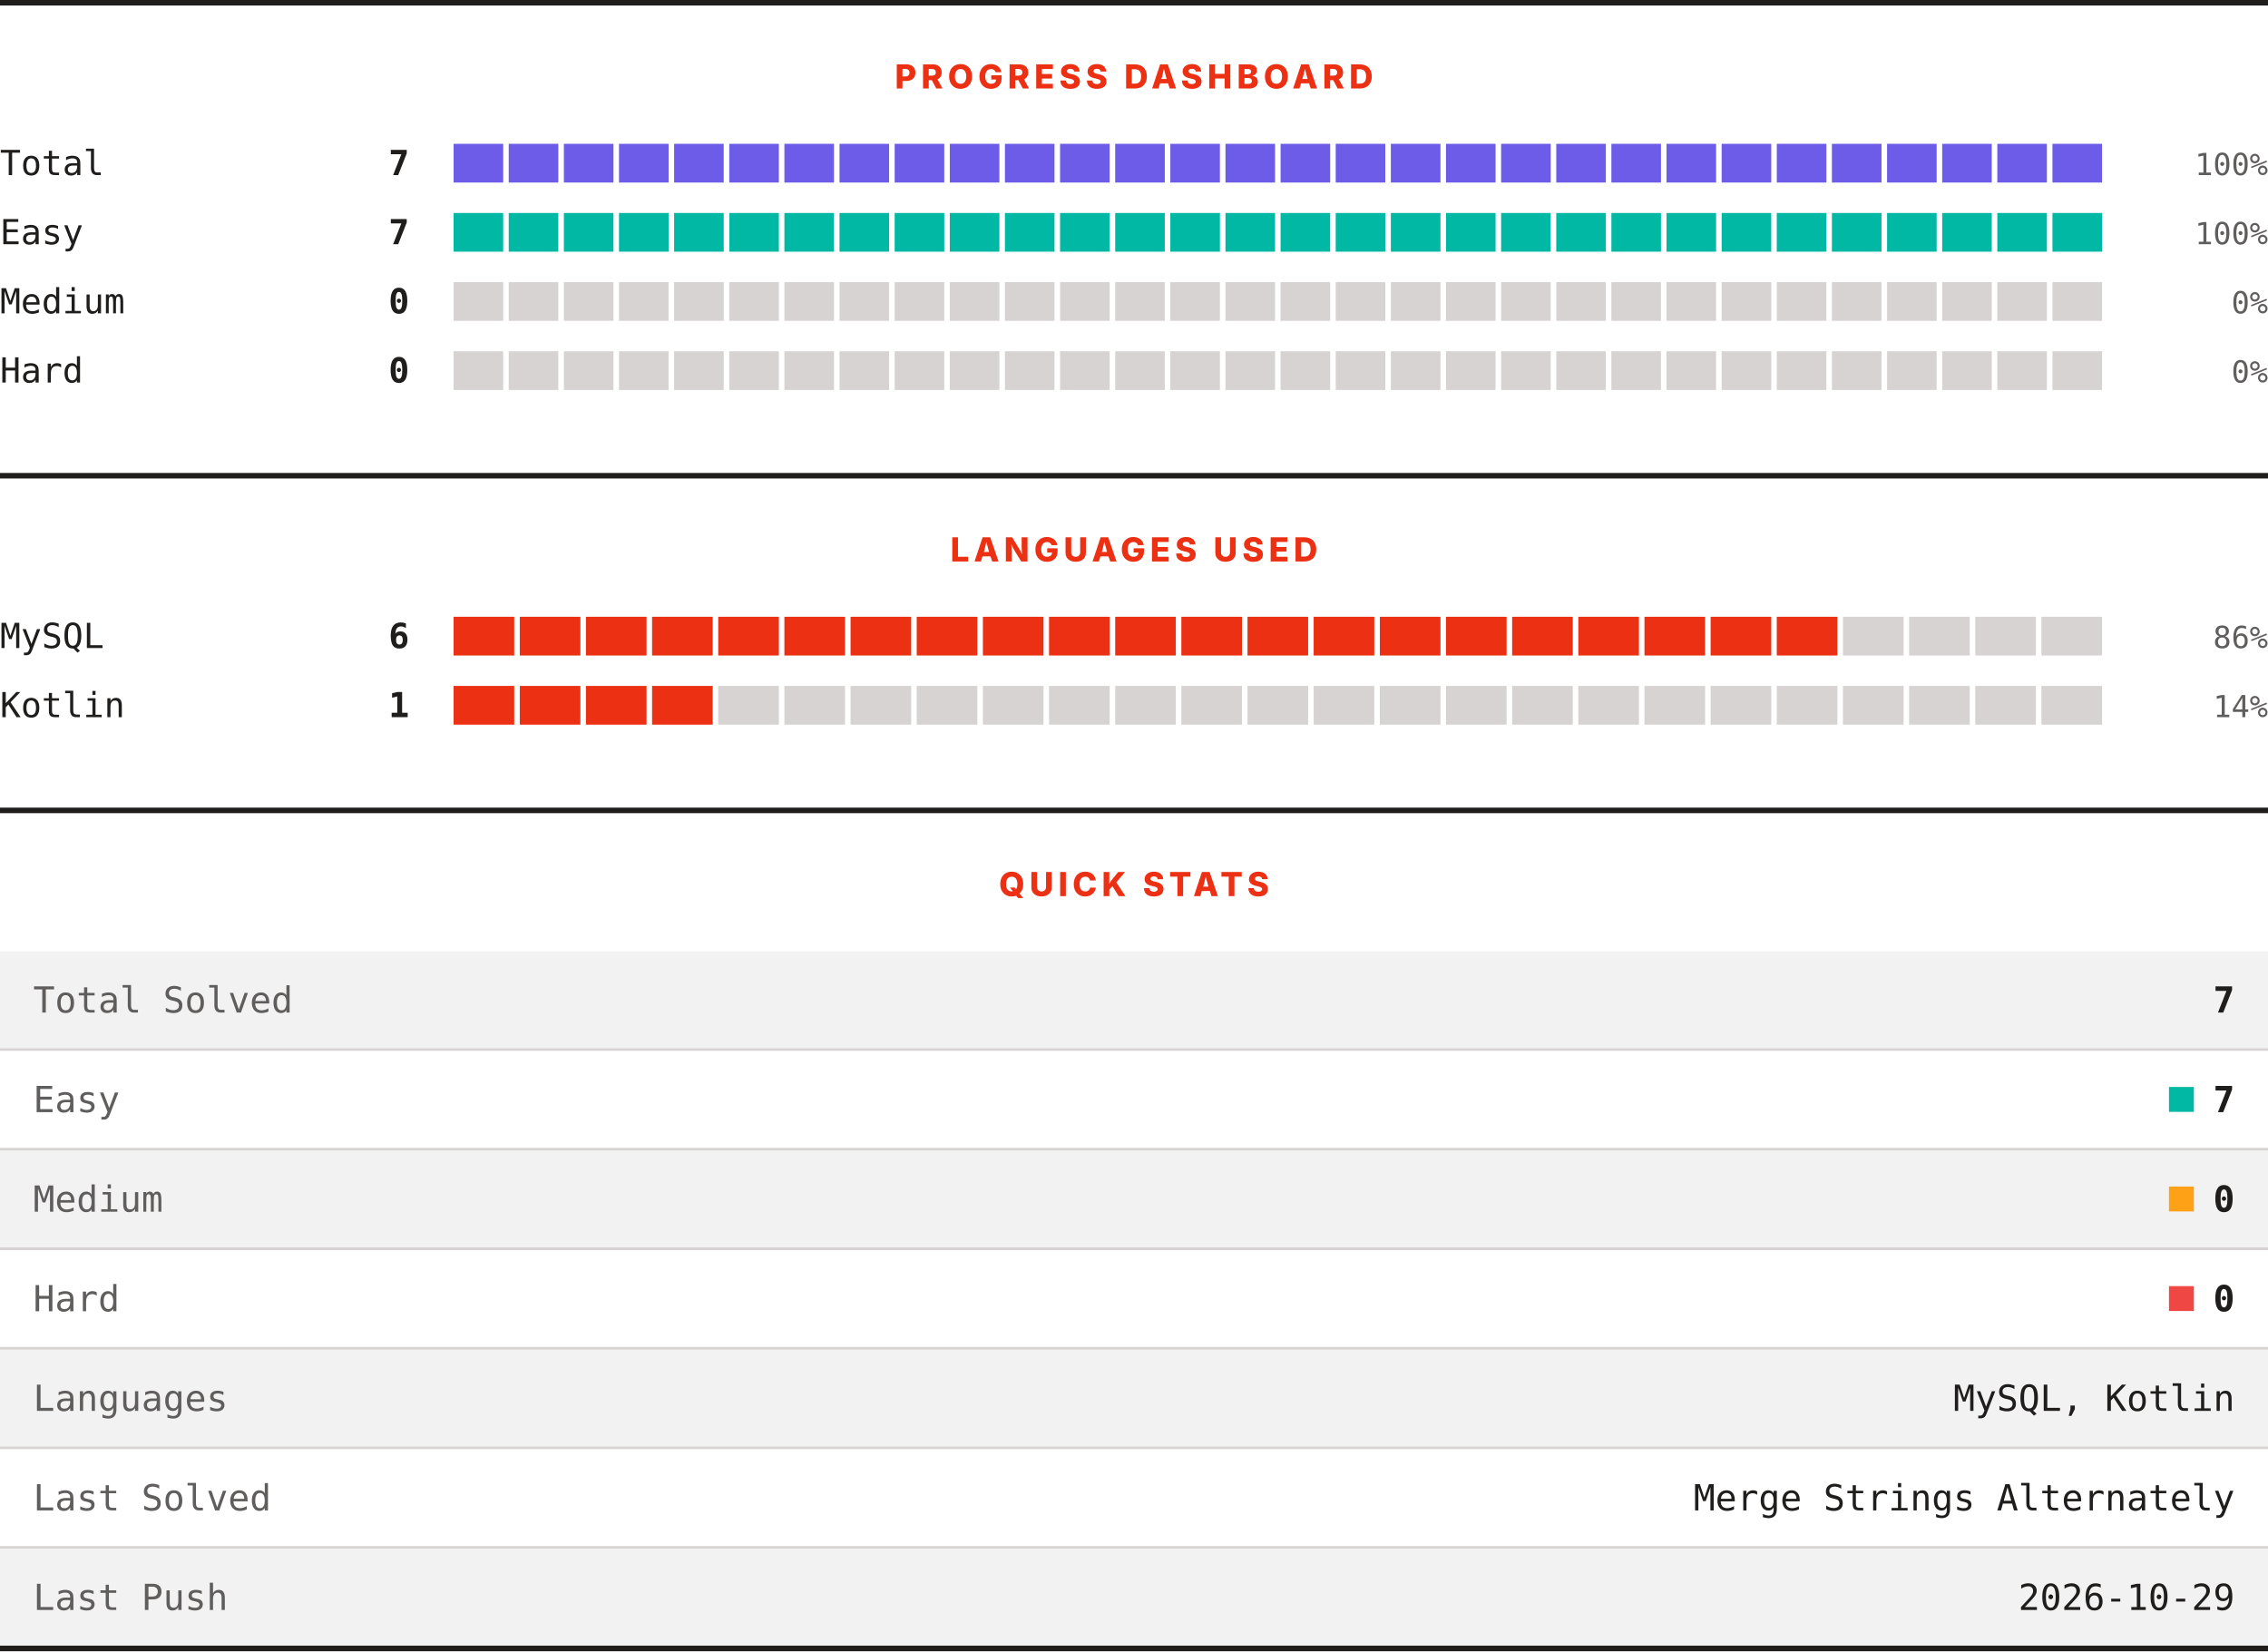
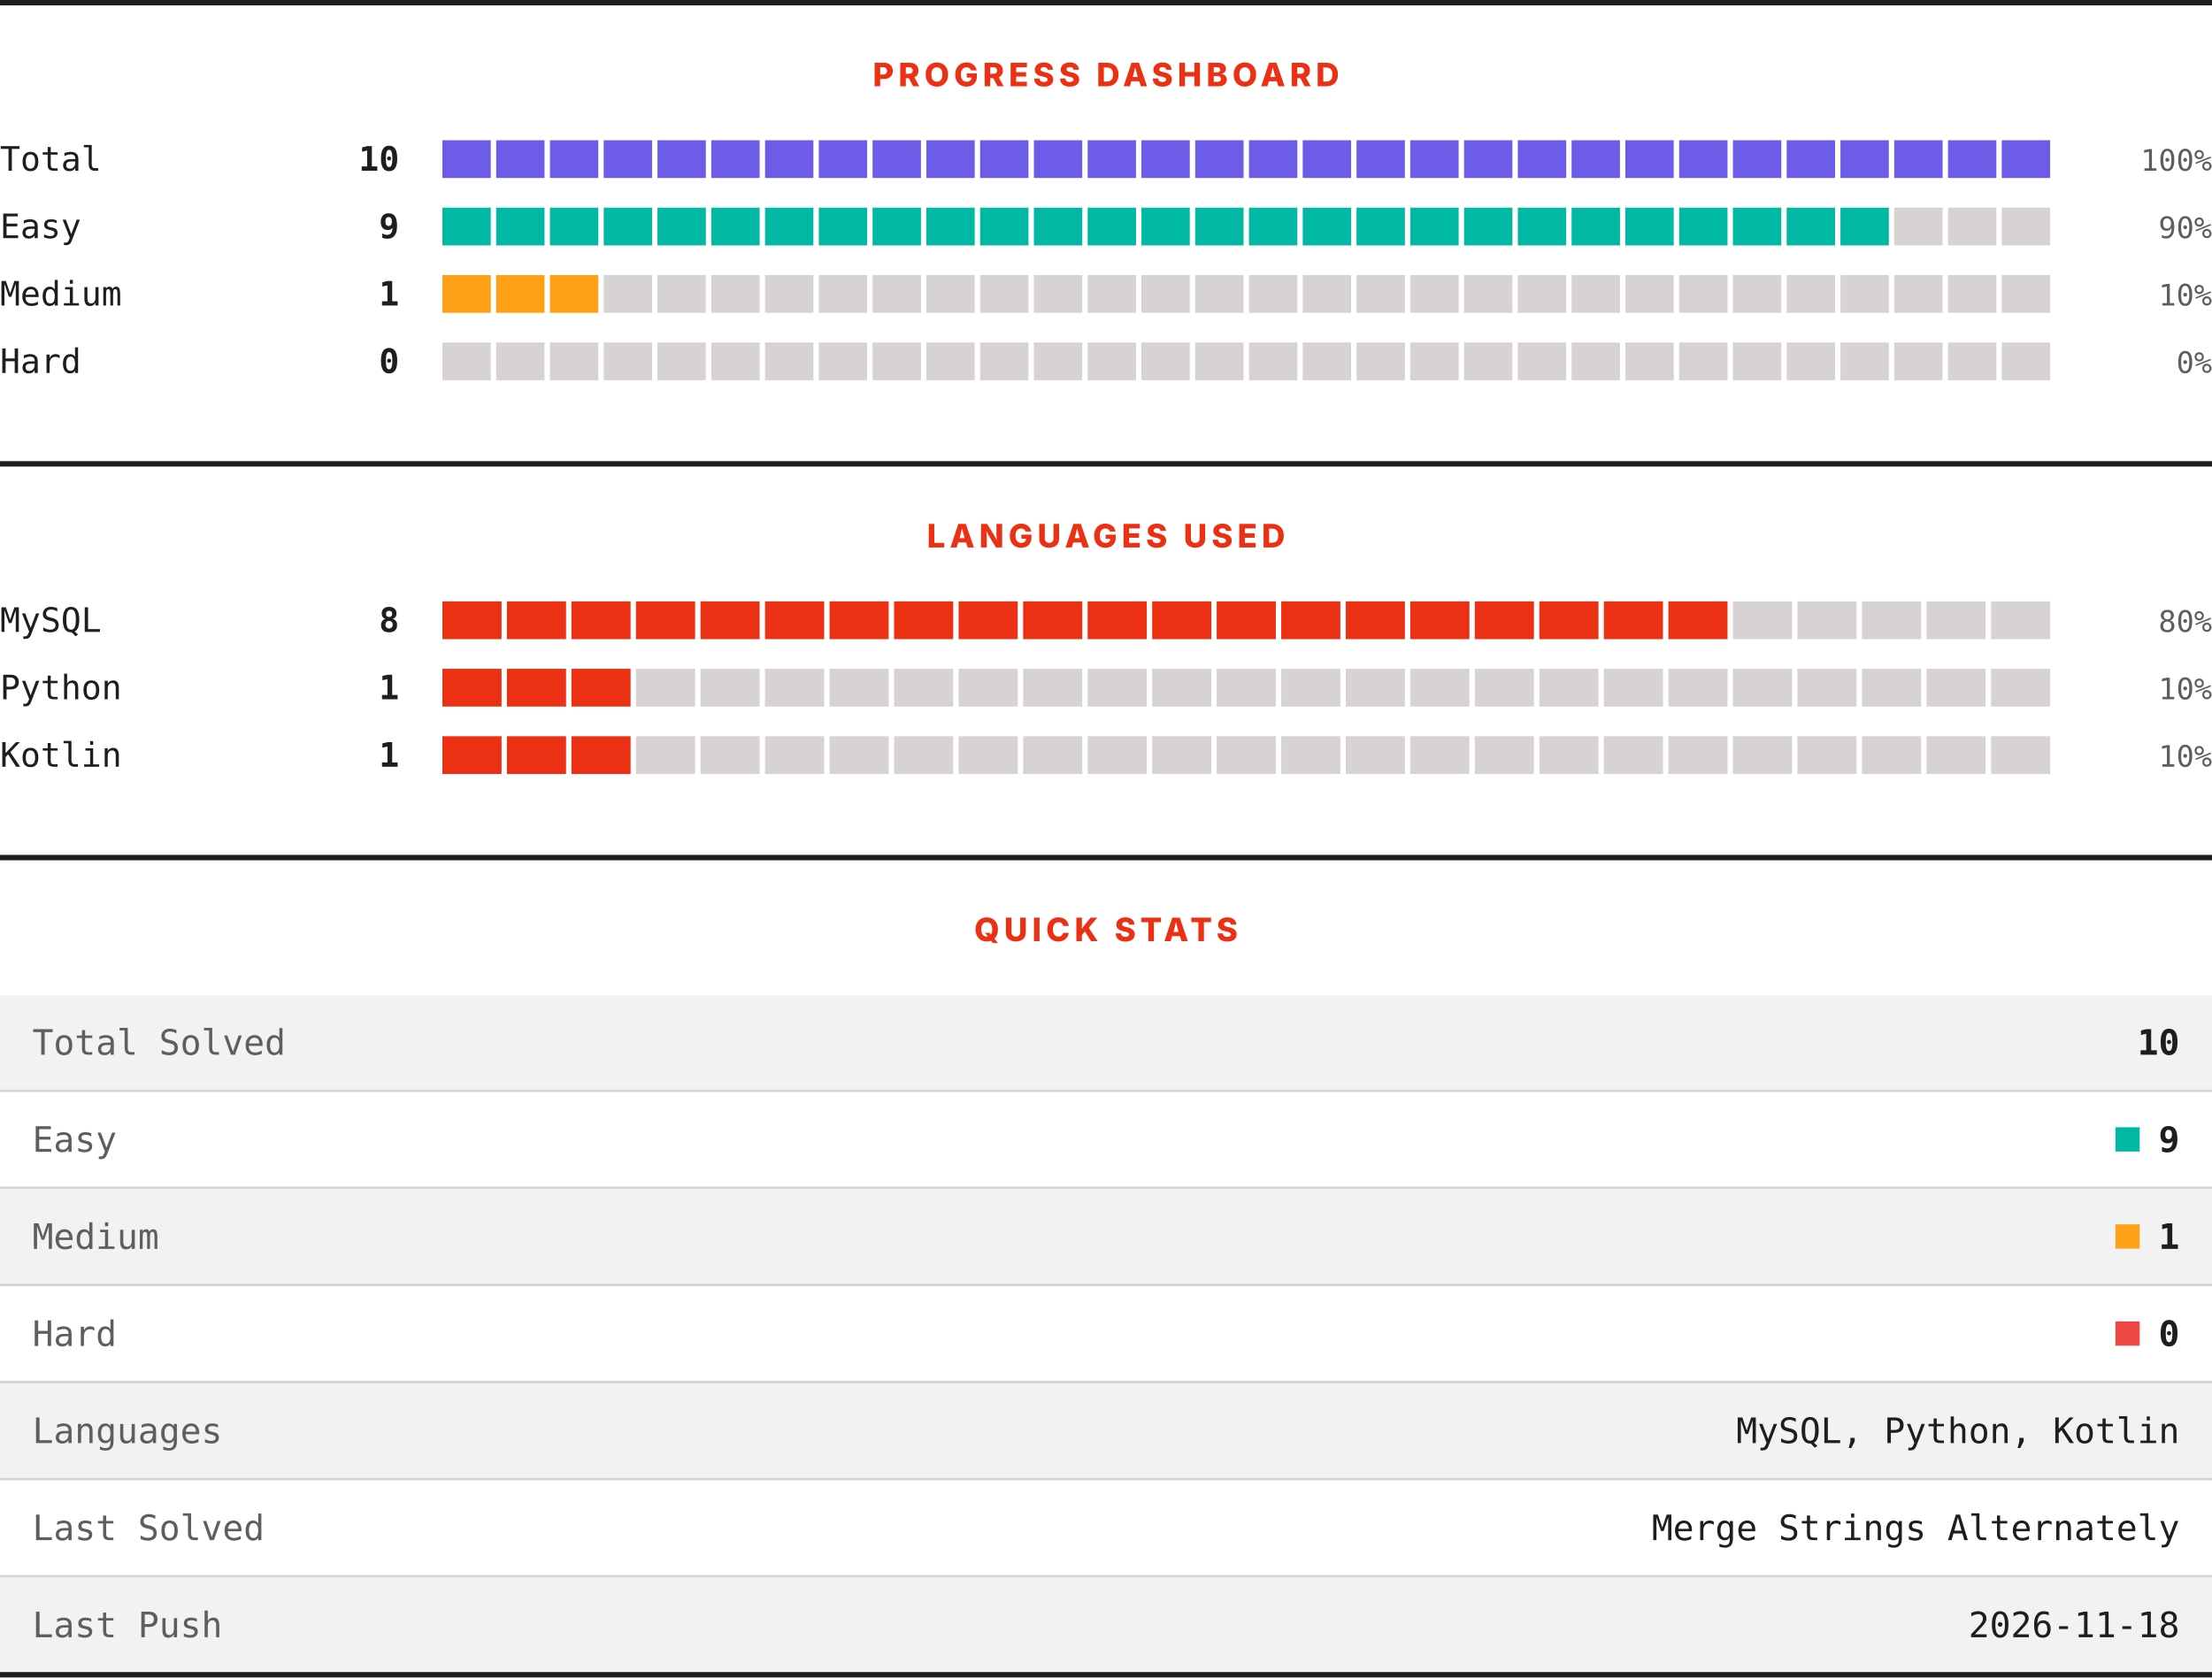
- <svg xmlns="http://www.w3.org/2000/svg" width="820" height="597" viewBox="0 0 820 597" role="img" aria-label="LeetCode progress, languages and quick stats">
-   <rect width="820" height="597" fill="#ffffff" />
+ <svg xmlns="http://www.w3.org/2000/svg" width="820" height="622" viewBox="0 0 820 622" role="img" aria-label="LeetCode progress, languages and quick stats">
+   <rect width="820" height="622" fill="#ffffff" />
  <rect x="0" y="0" width="820" height="2" fill="#201e1d" />
  <text x="410" y="32" text-anchor="middle" font-family="Archivo, system-ui, -apple-system, Segoe UI, sans-serif" font-size="12" font-weight="800" letter-spacing="1.68" fill="#ec3013">PROGRESS DASHBOARD</text>
  <text x="0" y="63.3" font-family="ui-monospace, SFMono-Regular, Menlo, Consolas, monospace" font-size="12.5" fill="#201e1d">Total</text>
-   <text x="148" y="63.3" text-anchor="end" font-family="ui-monospace, SFMono-Regular, Menlo, Consolas, monospace" font-size="12.5" font-weight="700" fill="#201e1d">7</text>
+   <text x="148" y="63.3" text-anchor="end" font-family="ui-monospace, SFMono-Regular, Menlo, Consolas, monospace" font-size="12.5" font-weight="700" fill="#201e1d">10</text>
  <rect x="164.00" y="52" width="17.93" height="14" fill="#6c5ce7" />
  <rect x="183.93" y="52" width="17.93" height="14" fill="#6c5ce7" />
  <rect x="203.87" y="52" width="17.93" height="14" fill="#6c5ce7" />
  <rect x="223.80" y="52" width="17.93" height="14" fill="#6c5ce7" />
  <rect x="243.73" y="52" width="17.93" height="14" fill="#6c5ce7" />
  <rect x="263.67" y="52" width="17.93" height="14" fill="#6c5ce7" />
  <rect x="283.60" y="52" width="17.93" height="14" fill="#6c5ce7" />
  <rect x="303.53" y="52" width="17.93" height="14" fill="#6c5ce7" />
  <rect x="323.47" y="52" width="17.93" height="14" fill="#6c5ce7" />
  <rect x="343.40" y="52" width="17.93" height="14" fill="#6c5ce7" />
  <rect x="363.33" y="52" width="17.93" height="14" fill="#6c5ce7" />
  <rect x="383.27" y="52" width="17.93" height="14" fill="#6c5ce7" />
  <rect x="403.20" y="52" width="17.93" height="14" fill="#6c5ce7" />
  <rect x="423.13" y="52" width="17.93" height="14" fill="#6c5ce7" />
  <rect x="443.07" y="52" width="17.93" height="14" fill="#6c5ce7" />
  <rect x="463.00" y="52" width="17.93" height="14" fill="#6c5ce7" />
  <rect x="482.93" y="52" width="17.93" height="14" fill="#6c5ce7" />
  <rect x="502.87" y="52" width="17.93" height="14" fill="#6c5ce7" />
  <rect x="522.80" y="52" width="17.93" height="14" fill="#6c5ce7" />
  <rect x="542.73" y="52" width="17.93" height="14" fill="#6c5ce7" />
  <rect x="562.67" y="52" width="17.93" height="14" fill="#6c5ce7" />
  <rect x="582.60" y="52" width="17.93" height="14" fill="#6c5ce7" />
  <rect x="602.53" y="52" width="17.93" height="14" fill="#6c5ce7" />
  <rect x="622.47" y="52" width="17.93" height="14" fill="#6c5ce7" />
  <rect x="642.40" y="52" width="17.93" height="14" fill="#6c5ce7" />
  <rect x="662.33" y="52" width="17.93" height="14" fill="#6c5ce7" />
  <rect x="682.27" y="52" width="17.93" height="14" fill="#6c5ce7" />
  <rect x="702.20" y="52" width="17.93" height="14" fill="#6c5ce7" />
  <rect x="722.13" y="52" width="17.93" height="14" fill="#6c5ce7" />
  <rect x="742.07" y="52" width="17.93" height="14" fill="#6c5ce7" />
  <text x="820" y="63.3" text-anchor="end" font-family="ui-monospace, SFMono-Regular, Menlo, Consolas, monospace" font-size="11" fill="#605d5d">100%</text>
  <text x="0" y="88.3" font-family="ui-monospace, SFMono-Regular, Menlo, Consolas, monospace" font-size="12.5" fill="#201e1d">Easy</text>
-   <text x="148" y="88.3" text-anchor="end" font-family="ui-monospace, SFMono-Regular, Menlo, Consolas, monospace" font-size="12.5" font-weight="700" fill="#201e1d">7</text>
+   <text x="148" y="88.3" text-anchor="end" font-family="ui-monospace, SFMono-Regular, Menlo, Consolas, monospace" font-size="12.5" font-weight="700" fill="#201e1d">9</text>
  <rect x="164.00" y="77" width="17.93" height="14" fill="#00b8a3" />
  <rect x="183.93" y="77" width="17.93" height="14" fill="#00b8a3" />
  <rect x="203.87" y="77" width="17.93" height="14" fill="#00b8a3" />
  <rect x="223.80" y="77" width="17.93" height="14" fill="#00b8a3" />
  <rect x="243.73" y="77" width="17.93" height="14" fill="#00b8a3" />
  <rect x="263.67" y="77" width="17.93" height="14" fill="#00b8a3" />
  <rect x="283.60" y="77" width="17.93" height="14" fill="#00b8a3" />
  <rect x="303.53" y="77" width="17.93" height="14" fill="#00b8a3" />
  <rect x="323.47" y="77" width="17.93" height="14" fill="#00b8a3" />
  <rect x="343.40" y="77" width="17.93" height="14" fill="#00b8a3" />
  <rect x="363.33" y="77" width="17.93" height="14" fill="#00b8a3" />
  <rect x="383.27" y="77" width="17.93" height="14" fill="#00b8a3" />
  <rect x="403.20" y="77" width="17.93" height="14" fill="#00b8a3" />
  <rect x="423.13" y="77" width="17.93" height="14" fill="#00b8a3" />
  <rect x="443.07" y="77" width="17.93" height="14" fill="#00b8a3" />
  <rect x="463.00" y="77" width="17.93" height="14" fill="#00b8a3" />
  <rect x="482.93" y="77" width="17.93" height="14" fill="#00b8a3" />
  <rect x="502.87" y="77" width="17.93" height="14" fill="#00b8a3" />
  <rect x="522.80" y="77" width="17.93" height="14" fill="#00b8a3" />
  <rect x="542.73" y="77" width="17.93" height="14" fill="#00b8a3" />
  <rect x="562.67" y="77" width="17.93" height="14" fill="#00b8a3" />
  <rect x="582.60" y="77" width="17.93" height="14" fill="#00b8a3" />
  <rect x="602.53" y="77" width="17.93" height="14" fill="#00b8a3" />
  <rect x="622.47" y="77" width="17.93" height="14" fill="#00b8a3" />
  <rect x="642.40" y="77" width="17.93" height="14" fill="#00b8a3" />
  <rect x="662.33" y="77" width="17.93" height="14" fill="#00b8a3" />
  <rect x="682.27" y="77" width="17.93" height="14" fill="#00b8a3" />
-   <rect x="702.20" y="77" width="17.93" height="14" fill="#00b8a3" />
-   <rect x="722.13" y="77" width="17.93" height="14" fill="#00b8a3" />
-   <rect x="742.07" y="77" width="17.93" height="14" fill="#00b8a3" />
-   <text x="820" y="88.3" text-anchor="end" font-family="ui-monospace, SFMono-Regular, Menlo, Consolas, monospace" font-size="11" fill="#605d5d">100%</text>
+   <rect x="702.20" y="77" width="17.93" height="14" fill="#d7d3d3" />
+   <rect x="722.13" y="77" width="17.93" height="14" fill="#d7d3d3" />
+   <rect x="742.07" y="77" width="17.93" height="14" fill="#d7d3d3" />
+   <text x="820" y="88.3" text-anchor="end" font-family="ui-monospace, SFMono-Regular, Menlo, Consolas, monospace" font-size="11" fill="#605d5d">90%</text>
  <text x="0" y="113.3" font-family="ui-monospace, SFMono-Regular, Menlo, Consolas, monospace" font-size="12.5" fill="#201e1d">Medium</text>
-   <text x="148" y="113.3" text-anchor="end" font-family="ui-monospace, SFMono-Regular, Menlo, Consolas, monospace" font-size="12.5" font-weight="700" fill="#201e1d">0</text>
-   <rect x="164.00" y="102" width="17.93" height="14" fill="#d7d3d3" />
-   <rect x="183.93" y="102" width="17.93" height="14" fill="#d7d3d3" />
-   <rect x="203.87" y="102" width="17.93" height="14" fill="#d7d3d3" />
+   <text x="148" y="113.3" text-anchor="end" font-family="ui-monospace, SFMono-Regular, Menlo, Consolas, monospace" font-size="12.5" font-weight="700" fill="#201e1d">1</text>
+   <rect x="164.00" y="102" width="17.93" height="14" fill="#ffa116" />
+   <rect x="183.93" y="102" width="17.93" height="14" fill="#ffa116" />
+   <rect x="203.87" y="102" width="17.93" height="14" fill="#ffa116" />
  <rect x="223.80" y="102" width="17.93" height="14" fill="#d7d3d3" />
  <rect x="243.73" y="102" width="17.93" height="14" fill="#d7d3d3" />
  <rect x="263.67" y="102" width="17.93" height="14" fill="#d7d3d3" />
  <rect x="283.60" y="102" width="17.93" height="14" fill="#d7d3d3" />
  <rect x="303.53" y="102" width="17.93" height="14" fill="#d7d3d3" />
  <rect x="323.47" y="102" width="17.93" height="14" fill="#d7d3d3" />
  <rect x="343.40" y="102" width="17.93" height="14" fill="#d7d3d3" />
  <rect x="363.33" y="102" width="17.93" height="14" fill="#d7d3d3" />
  <rect x="383.27" y="102" width="17.93" height="14" fill="#d7d3d3" />
  <rect x="403.20" y="102" width="17.93" height="14" fill="#d7d3d3" />
  <rect x="423.13" y="102" width="17.93" height="14" fill="#d7d3d3" />
  <rect x="443.07" y="102" width="17.93" height="14" fill="#d7d3d3" />
  <rect x="463.00" y="102" width="17.93" height="14" fill="#d7d3d3" />
  <rect x="482.93" y="102" width="17.93" height="14" fill="#d7d3d3" />
  <rect x="502.87" y="102" width="17.93" height="14" fill="#d7d3d3" />
  <rect x="522.80" y="102" width="17.93" height="14" fill="#d7d3d3" />
  <rect x="542.73" y="102" width="17.93" height="14" fill="#d7d3d3" />
  <rect x="562.67" y="102" width="17.93" height="14" fill="#d7d3d3" />
  <rect x="582.60" y="102" width="17.93" height="14" fill="#d7d3d3" />
  <rect x="602.53" y="102" width="17.93" height="14" fill="#d7d3d3" />
  <rect x="622.47" y="102" width="17.93" height="14" fill="#d7d3d3" />
  <rect x="642.40" y="102" width="17.93" height="14" fill="#d7d3d3" />
  <rect x="662.33" y="102" width="17.93" height="14" fill="#d7d3d3" />
  <rect x="682.27" y="102" width="17.93" height="14" fill="#d7d3d3" />
  <rect x="702.20" y="102" width="17.93" height="14" fill="#d7d3d3" />
  <rect x="722.13" y="102" width="17.93" height="14" fill="#d7d3d3" />
  <rect x="742.07" y="102" width="17.93" height="14" fill="#d7d3d3" />
-   <text x="820" y="113.3" text-anchor="end" font-family="ui-monospace, SFMono-Regular, Menlo, Consolas, monospace" font-size="11" fill="#605d5d">0%</text>
+   <text x="820" y="113.3" text-anchor="end" font-family="ui-monospace, SFMono-Regular, Menlo, Consolas, monospace" font-size="11" fill="#605d5d">10%</text>
  <text x="0" y="138.3" font-family="ui-monospace, SFMono-Regular, Menlo, Consolas, monospace" font-size="12.5" fill="#201e1d">Hard</text>
  <text x="148" y="138.3" text-anchor="end" font-family="ui-monospace, SFMono-Regular, Menlo, Consolas, monospace" font-size="12.5" font-weight="700" fill="#201e1d">0</text>
  <rect x="164.00" y="127" width="17.93" height="14" fill="#d7d3d3" />
  <rect x="183.93" y="127" width="17.93" height="14" fill="#d7d3d3" />
  <rect x="203.87" y="127" width="17.93" height="14" fill="#d7d3d3" />
  <rect x="223.80" y="127" width="17.93" height="14" fill="#d7d3d3" />
  <rect x="243.73" y="127" width="17.93" height="14" fill="#d7d3d3" />
  <rect x="263.67" y="127" width="17.93" height="14" fill="#d7d3d3" />
  <rect x="283.60" y="127" width="17.93" height="14" fill="#d7d3d3" />
  <rect x="303.53" y="127" width="17.93" height="14" fill="#d7d3d3" />
  <rect x="323.47" y="127" width="17.93" height="14" fill="#d7d3d3" />
  <rect x="343.40" y="127" width="17.93" height="14" fill="#d7d3d3" />
  <rect x="363.33" y="127" width="17.93" height="14" fill="#d7d3d3" />
  <rect x="383.27" y="127" width="17.93" height="14" fill="#d7d3d3" />
  <rect x="403.20" y="127" width="17.93" height="14" fill="#d7d3d3" />
  <rect x="423.13" y="127" width="17.93" height="14" fill="#d7d3d3" />
  <rect x="443.07" y="127" width="17.93" height="14" fill="#d7d3d3" />
  <rect x="463.00" y="127" width="17.93" height="14" fill="#d7d3d3" />
  <rect x="482.93" y="127" width="17.93" height="14" fill="#d7d3d3" />
  <rect x="502.87" y="127" width="17.93" height="14" fill="#d7d3d3" />
  <rect x="522.80" y="127" width="17.93" height="14" fill="#d7d3d3" />
  <rect x="542.73" y="127" width="17.93" height="14" fill="#d7d3d3" />
  <rect x="562.67" y="127" width="17.93" height="14" fill="#d7d3d3" />
  <rect x="582.60" y="127" width="17.93" height="14" fill="#d7d3d3" />
  <rect x="602.53" y="127" width="17.93" height="14" fill="#d7d3d3" />
  <rect x="622.47" y="127" width="17.93" height="14" fill="#d7d3d3" />
  <rect x="642.40" y="127" width="17.93" height="14" fill="#d7d3d3" />
  <rect x="662.33" y="127" width="17.93" height="14" fill="#d7d3d3" />
  <rect x="682.27" y="127" width="17.93" height="14" fill="#d7d3d3" />
  <rect x="702.20" y="127" width="17.93" height="14" fill="#d7d3d3" />
  <rect x="722.13" y="127" width="17.93" height="14" fill="#d7d3d3" />
  <rect x="742.07" y="127" width="17.93" height="14" fill="#d7d3d3" />
  <text x="820" y="138.3" text-anchor="end" font-family="ui-monospace, SFMono-Regular, Menlo, Consolas, monospace" font-size="11" fill="#605d5d">0%</text>
  <rect x="0" y="171" width="820" height="2" fill="#201e1d" />
  <text x="410" y="203" text-anchor="middle" font-family="Archivo, system-ui, -apple-system, Segoe UI, sans-serif" font-size="12" font-weight="800" letter-spacing="1.68" fill="#ec3013">LANGUAGES USED</text>
  <text x="0" y="234.3" font-family="ui-monospace, SFMono-Regular, Menlo, Consolas, monospace" font-size="12.5" fill="#201e1d">MySQL</text>
-   <text x="148" y="234.3" text-anchor="end" font-family="ui-monospace, SFMono-Regular, Menlo, Consolas, monospace" font-size="12.5" font-weight="700" fill="#201e1d">6</text>
+   <text x="148" y="234.3" text-anchor="end" font-family="ui-monospace, SFMono-Regular, Menlo, Consolas, monospace" font-size="12.5" font-weight="700" fill="#201e1d">8</text>
  <rect x="164.00" y="223" width="21.92" height="14" fill="#ec3013" />
  <rect x="187.92" y="223" width="21.92" height="14" fill="#ec3013" />
  <rect x="211.84" y="223" width="21.92" height="14" fill="#ec3013" />
  <rect x="235.76" y="223" width="21.92" height="14" fill="#ec3013" />
  <rect x="259.68" y="223" width="21.92" height="14" fill="#ec3013" />
  <rect x="283.60" y="223" width="21.92" height="14" fill="#ec3013" />
  <rect x="307.52" y="223" width="21.92" height="14" fill="#ec3013" />
  <rect x="331.44" y="223" width="21.92" height="14" fill="#ec3013" />
  <rect x="355.36" y="223" width="21.92" height="14" fill="#ec3013" />
  <rect x="379.28" y="223" width="21.92" height="14" fill="#ec3013" />
  <rect x="403.20" y="223" width="21.92" height="14" fill="#ec3013" />
  <rect x="427.12" y="223" width="21.92" height="14" fill="#ec3013" />
  <rect x="451.04" y="223" width="21.92" height="14" fill="#ec3013" />
  <rect x="474.96" y="223" width="21.92" height="14" fill="#ec3013" />
  <rect x="498.88" y="223" width="21.92" height="14" fill="#ec3013" />
  <rect x="522.80" y="223" width="21.92" height="14" fill="#ec3013" />
  <rect x="546.72" y="223" width="21.92" height="14" fill="#ec3013" />
  <rect x="570.64" y="223" width="21.92" height="14" fill="#ec3013" />
  <rect x="594.56" y="223" width="21.92" height="14" fill="#ec3013" />
  <rect x="618.48" y="223" width="21.92" height="14" fill="#ec3013" />
-   <rect x="642.40" y="223" width="21.92" height="14" fill="#ec3013" />
+   <rect x="642.40" y="223" width="21.92" height="14" fill="#d7d3d3" />
  <rect x="666.32" y="223" width="21.92" height="14" fill="#d7d3d3" />
  <rect x="690.24" y="223" width="21.92" height="14" fill="#d7d3d3" />
  <rect x="714.16" y="223" width="21.92" height="14" fill="#d7d3d3" />
  <rect x="738.08" y="223" width="21.92" height="14" fill="#d7d3d3" />
-   <text x="820" y="234.3" text-anchor="end" font-family="ui-monospace, SFMono-Regular, Menlo, Consolas, monospace" font-size="11" fill="#605d5d">86%</text>
-   <text x="0" y="259.3" font-family="ui-monospace, SFMono-Regular, Menlo, Consolas, monospace" font-size="12.5" fill="#201e1d">Kotlin</text>
+   <text x="820" y="234.3" text-anchor="end" font-family="ui-monospace, SFMono-Regular, Menlo, Consolas, monospace" font-size="11" fill="#605d5d">80%</text>
+   <text x="0" y="259.3" font-family="ui-monospace, SFMono-Regular, Menlo, Consolas, monospace" font-size="12.5" fill="#201e1d">Python</text>
  <text x="148" y="259.3" text-anchor="end" font-family="ui-monospace, SFMono-Regular, Menlo, Consolas, monospace" font-size="12.5" font-weight="700" fill="#201e1d">1</text>
  <rect x="164.00" y="248" width="21.92" height="14" fill="#ec3013" />
  <rect x="187.92" y="248" width="21.92" height="14" fill="#ec3013" />
  <rect x="211.84" y="248" width="21.92" height="14" fill="#ec3013" />
-   <rect x="235.76" y="248" width="21.92" height="14" fill="#ec3013" />
+   <rect x="235.76" y="248" width="21.92" height="14" fill="#d7d3d3" />
  <rect x="259.68" y="248" width="21.92" height="14" fill="#d7d3d3" />
  <rect x="283.60" y="248" width="21.92" height="14" fill="#d7d3d3" />
  <rect x="307.52" y="248" width="21.92" height="14" fill="#d7d3d3" />
  <rect x="331.44" y="248" width="21.92" height="14" fill="#d7d3d3" />
  <rect x="355.36" y="248" width="21.92" height="14" fill="#d7d3d3" />
  <rect x="379.28" y="248" width="21.92" height="14" fill="#d7d3d3" />
  <rect x="403.20" y="248" width="21.92" height="14" fill="#d7d3d3" />
  <rect x="427.12" y="248" width="21.92" height="14" fill="#d7d3d3" />
  <rect x="451.04" y="248" width="21.92" height="14" fill="#d7d3d3" />
  <rect x="474.96" y="248" width="21.92" height="14" fill="#d7d3d3" />
  <rect x="498.88" y="248" width="21.92" height="14" fill="#d7d3d3" />
  <rect x="522.80" y="248" width="21.92" height="14" fill="#d7d3d3" />
  <rect x="546.72" y="248" width="21.92" height="14" fill="#d7d3d3" />
  <rect x="570.64" y="248" width="21.92" height="14" fill="#d7d3d3" />
  <rect x="594.56" y="248" width="21.92" height="14" fill="#d7d3d3" />
  <rect x="618.48" y="248" width="21.92" height="14" fill="#d7d3d3" />
  <rect x="642.40" y="248" width="21.92" height="14" fill="#d7d3d3" />
  <rect x="666.32" y="248" width="21.92" height="14" fill="#d7d3d3" />
  <rect x="690.24" y="248" width="21.92" height="14" fill="#d7d3d3" />
  <rect x="714.16" y="248" width="21.92" height="14" fill="#d7d3d3" />
  <rect x="738.08" y="248" width="21.92" height="14" fill="#d7d3d3" />
-   <text x="820" y="259.3" text-anchor="end" font-family="ui-monospace, SFMono-Regular, Menlo, Consolas, monospace" font-size="11" fill="#605d5d">14%</text>
-   <rect x="0" y="292" width="820" height="2" fill="#201e1d" />
-   <text x="410" y="324" text-anchor="middle" font-family="Archivo, system-ui, -apple-system, Segoe UI, sans-serif" font-size="12" font-weight="800" letter-spacing="1.68" fill="#ec3013">QUICK STATS</text>
-   <rect x="0" y="344" width="820" height="35" fill="#f3f2f2" />
-   <text x="12" y="366.1" font-family="ui-monospace, SFMono-Regular, Menlo, Consolas, monospace" font-size="13" fill="#605d5d">Total Solved</text>
-   <text x="808" y="366.1" text-anchor="end" font-family="ui-monospace, SFMono-Regular, Menlo, Consolas, monospace" font-size="13" font-weight="700" fill="#201e1d">7</text>
-   <rect x="0" y="379" width="820" height="1" fill="#d7d3d3" />
-   <rect x="0" y="380" width="820" height="35" fill="#ffffff" />
-   <text x="12" y="402.1" font-family="ui-monospace, SFMono-Regular, Menlo, Consolas, monospace" font-size="13" fill="#605d5d">Easy</text>
-   <rect x="784.2" y="393" width="9" height="9" fill="#00b8a3" />
-   <text x="808" y="402.1" text-anchor="end" font-family="ui-monospace, SFMono-Regular, Menlo, Consolas, monospace" font-size="13" font-weight="700" fill="#201e1d">7</text>
-   <rect x="0" y="415" width="820" height="1" fill="#d7d3d3" />
-   <rect x="0" y="416" width="820" height="35" fill="#f3f2f2" />
-   <text x="12" y="438.1" font-family="ui-monospace, SFMono-Regular, Menlo, Consolas, monospace" font-size="13" fill="#605d5d">Medium</text>
-   <rect x="784.2" y="429" width="9" height="9" fill="#ffa116" />
-   <text x="808" y="438.1" text-anchor="end" font-family="ui-monospace, SFMono-Regular, Menlo, Consolas, monospace" font-size="13" font-weight="700" fill="#201e1d">0</text>
-   <rect x="0" y="451" width="820" height="1" fill="#d7d3d3" />
-   <rect x="0" y="452" width="820" height="35" fill="#ffffff" />
-   <text x="12" y="474.1" font-family="ui-monospace, SFMono-Regular, Menlo, Consolas, monospace" font-size="13" fill="#605d5d">Hard</text>
-   <rect x="784.2" y="465" width="9" height="9" fill="#ef4743" />
-   <text x="808" y="474.1" text-anchor="end" font-family="ui-monospace, SFMono-Regular, Menlo, Consolas, monospace" font-size="13" font-weight="700" fill="#201e1d">0</text>
-   <rect x="0" y="487" width="820" height="1" fill="#d7d3d3" />
-   <rect x="0" y="488" width="820" height="35" fill="#f3f2f2" />
-   <text x="12" y="510.1" font-family="ui-monospace, SFMono-Regular, Menlo, Consolas, monospace" font-size="13" fill="#605d5d">Languages</text>
-   <text x="808" y="510.1" text-anchor="end" font-family="ui-monospace, SFMono-Regular, Menlo, Consolas, monospace" font-size="13" fill="#201e1d">MySQL, Kotlin</text>
-   <rect x="0" y="523" width="820" height="1" fill="#d7d3d3" />
-   <rect x="0" y="524" width="820" height="35" fill="#ffffff" />
-   <text x="12" y="546.1" font-family="ui-monospace, SFMono-Regular, Menlo, Consolas, monospace" font-size="13" fill="#605d5d">Last Solved</text>
-   <text x="808" y="546.1" text-anchor="end" font-family="ui-monospace, SFMono-Regular, Menlo, Consolas, monospace" font-size="13" fill="#201e1d">Merge Strings Alternately</text>
-   <rect x="0" y="559" width="820" height="1" fill="#d7d3d3" />
-   <rect x="0" y="560" width="820" height="35" fill="#f3f2f2" />
-   <text x="12" y="582.1" font-family="ui-monospace, SFMono-Regular, Menlo, Consolas, monospace" font-size="13" fill="#605d5d">Last Push</text>
-   <text x="808" y="582.1" text-anchor="end" font-family="ui-monospace, SFMono-Regular, Menlo, Consolas, monospace" font-size="13" fill="#201e1d">2026-10-29</text>
-   <rect x="0" y="595" width="820" height="2" fill="#201e1d" />
+   <text x="820" y="259.3" text-anchor="end" font-family="ui-monospace, SFMono-Regular, Menlo, Consolas, monospace" font-size="11" fill="#605d5d">10%</text>
+   <text x="0" y="284.3" font-family="ui-monospace, SFMono-Regular, Menlo, Consolas, monospace" font-size="12.5" fill="#201e1d">Kotlin</text>
+   <text x="148" y="284.3" text-anchor="end" font-family="ui-monospace, SFMono-Regular, Menlo, Consolas, monospace" font-size="12.5" font-weight="700" fill="#201e1d">1</text>
+   <rect x="164.00" y="273" width="21.92" height="14" fill="#ec3013" />
+   <rect x="187.92" y="273" width="21.92" height="14" fill="#ec3013" />
+   <rect x="211.84" y="273" width="21.92" height="14" fill="#ec3013" />
+   <rect x="235.76" y="273" width="21.92" height="14" fill="#d7d3d3" />
+   <rect x="259.68" y="273" width="21.92" height="14" fill="#d7d3d3" />
+   <rect x="283.60" y="273" width="21.92" height="14" fill="#d7d3d3" />
+   <rect x="307.52" y="273" width="21.92" height="14" fill="#d7d3d3" />
+   <rect x="331.44" y="273" width="21.92" height="14" fill="#d7d3d3" />
+   <rect x="355.36" y="273" width="21.92" height="14" fill="#d7d3d3" />
+   <rect x="379.28" y="273" width="21.92" height="14" fill="#d7d3d3" />
+   <rect x="403.20" y="273" width="21.92" height="14" fill="#d7d3d3" />
+   <rect x="427.12" y="273" width="21.92" height="14" fill="#d7d3d3" />
+   <rect x="451.04" y="273" width="21.92" height="14" fill="#d7d3d3" />
+   <rect x="474.96" y="273" width="21.92" height="14" fill="#d7d3d3" />
+   <rect x="498.88" y="273" width="21.92" height="14" fill="#d7d3d3" />
+   <rect x="522.80" y="273" width="21.92" height="14" fill="#d7d3d3" />
+   <rect x="546.72" y="273" width="21.92" height="14" fill="#d7d3d3" />
+   <rect x="570.64" y="273" width="21.92" height="14" fill="#d7d3d3" />
+   <rect x="594.56" y="273" width="21.92" height="14" fill="#d7d3d3" />
+   <rect x="618.48" y="273" width="21.92" height="14" fill="#d7d3d3" />
+   <rect x="642.40" y="273" width="21.92" height="14" fill="#d7d3d3" />
+   <rect x="666.32" y="273" width="21.92" height="14" fill="#d7d3d3" />
+   <rect x="690.24" y="273" width="21.92" height="14" fill="#d7d3d3" />
+   <rect x="714.16" y="273" width="21.92" height="14" fill="#d7d3d3" />
+   <rect x="738.08" y="273" width="21.92" height="14" fill="#d7d3d3" />
+   <text x="820" y="284.3" text-anchor="end" font-family="ui-monospace, SFMono-Regular, Menlo, Consolas, monospace" font-size="11" fill="#605d5d">10%</text>
+   <rect x="0" y="317" width="820" height="2" fill="#201e1d" />
+   <text x="410" y="349" text-anchor="middle" font-family="Archivo, system-ui, -apple-system, Segoe UI, sans-serif" font-size="12" font-weight="800" letter-spacing="1.68" fill="#ec3013">QUICK STATS</text>
+   <rect x="0" y="369" width="820" height="35" fill="#f3f2f2" />
+   <text x="12" y="391.1" font-family="ui-monospace, SFMono-Regular, Menlo, Consolas, monospace" font-size="13" fill="#605d5d">Total Solved</text>
+   <text x="808" y="391.1" text-anchor="end" font-family="ui-monospace, SFMono-Regular, Menlo, Consolas, monospace" font-size="13" font-weight="700" fill="#201e1d">10</text>
+   <rect x="0" y="404" width="820" height="1" fill="#d7d3d3" />
+   <rect x="0" y="405" width="820" height="35" fill="#ffffff" />
+   <text x="12" y="427.1" font-family="ui-monospace, SFMono-Regular, Menlo, Consolas, monospace" font-size="13" fill="#605d5d">Easy</text>
+   <rect x="784.2" y="418" width="9" height="9" fill="#00b8a3" />
+   <text x="808" y="427.1" text-anchor="end" font-family="ui-monospace, SFMono-Regular, Menlo, Consolas, monospace" font-size="13" font-weight="700" fill="#201e1d">9</text>
+   <rect x="0" y="440" width="820" height="1" fill="#d7d3d3" />
+   <rect x="0" y="441" width="820" height="35" fill="#f3f2f2" />
+   <text x="12" y="463.1" font-family="ui-monospace, SFMono-Regular, Menlo, Consolas, monospace" font-size="13" fill="#605d5d">Medium</text>
+   <rect x="784.2" y="454" width="9" height="9" fill="#ffa116" />
+   <text x="808" y="463.1" text-anchor="end" font-family="ui-monospace, SFMono-Regular, Menlo, Consolas, monospace" font-size="13" font-weight="700" fill="#201e1d">1</text>
+   <rect x="0" y="476" width="820" height="1" fill="#d7d3d3" />
+   <rect x="0" y="477" width="820" height="35" fill="#ffffff" />
+   <text x="12" y="499.1" font-family="ui-monospace, SFMono-Regular, Menlo, Consolas, monospace" font-size="13" fill="#605d5d">Hard</text>
+   <rect x="784.2" y="490" width="9" height="9" fill="#ef4743" />
+   <text x="808" y="499.1" text-anchor="end" font-family="ui-monospace, SFMono-Regular, Menlo, Consolas, monospace" font-size="13" font-weight="700" fill="#201e1d">0</text>
+   <rect x="0" y="512" width="820" height="1" fill="#d7d3d3" />
+   <rect x="0" y="513" width="820" height="35" fill="#f3f2f2" />
+   <text x="12" y="535.1" font-family="ui-monospace, SFMono-Regular, Menlo, Consolas, monospace" font-size="13" fill="#605d5d">Languages</text>
+   <text x="808" y="535.1" text-anchor="end" font-family="ui-monospace, SFMono-Regular, Menlo, Consolas, monospace" font-size="13" fill="#201e1d">MySQL, Python, Kotlin</text>
+   <rect x="0" y="548" width="820" height="1" fill="#d7d3d3" />
+   <rect x="0" y="549" width="820" height="35" fill="#ffffff" />
+   <text x="12" y="571.1" font-family="ui-monospace, SFMono-Regular, Menlo, Consolas, monospace" font-size="13" fill="#605d5d">Last Solved</text>
+   <text x="808" y="571.1" text-anchor="end" font-family="ui-monospace, SFMono-Regular, Menlo, Consolas, monospace" font-size="13" fill="#201e1d">Merge Strings Alternately</text>
+   <rect x="0" y="584" width="820" height="1" fill="#d7d3d3" />
+   <rect x="0" y="585" width="820" height="35" fill="#f3f2f2" />
+   <text x="12" y="607.1" font-family="ui-monospace, SFMono-Regular, Menlo, Consolas, monospace" font-size="13" fill="#605d5d">Last Push</text>
+   <text x="808" y="607.1" text-anchor="end" font-family="ui-monospace, SFMono-Regular, Menlo, Consolas, monospace" font-size="13" fill="#201e1d">2026-11-18</text>
+   <rect x="0" y="620" width="820" height="2" fill="#201e1d" />
</svg>
